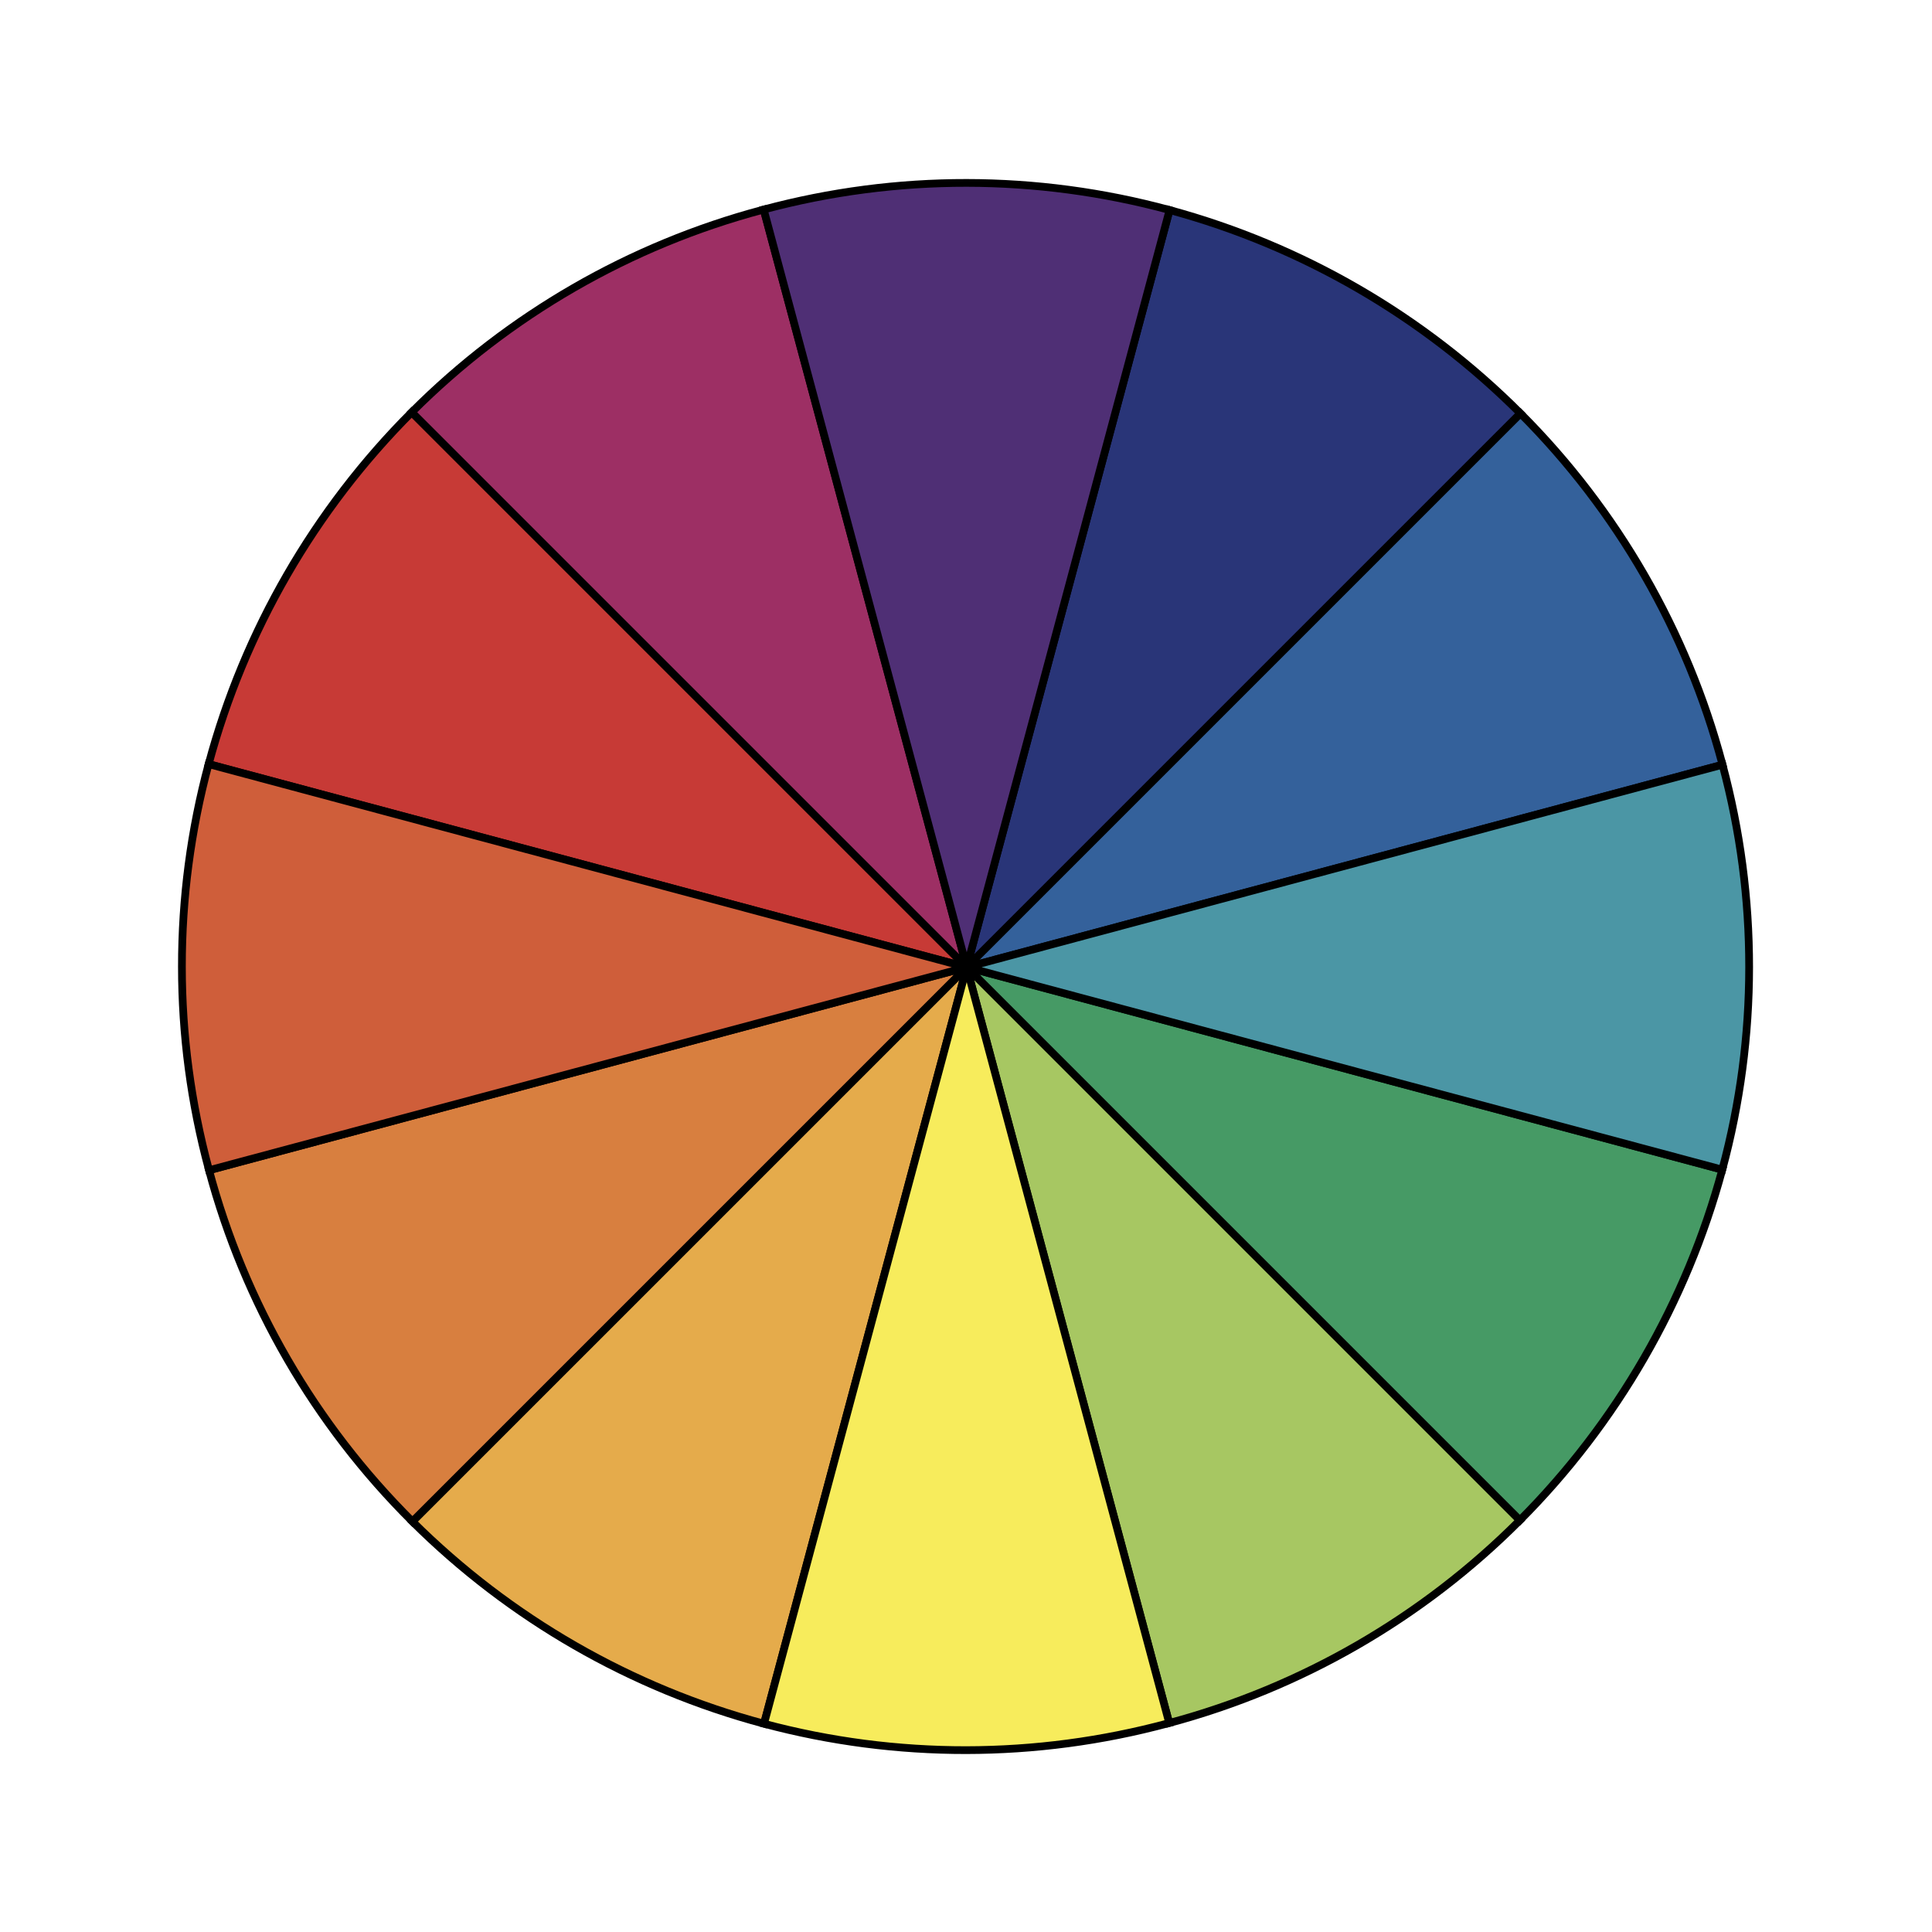
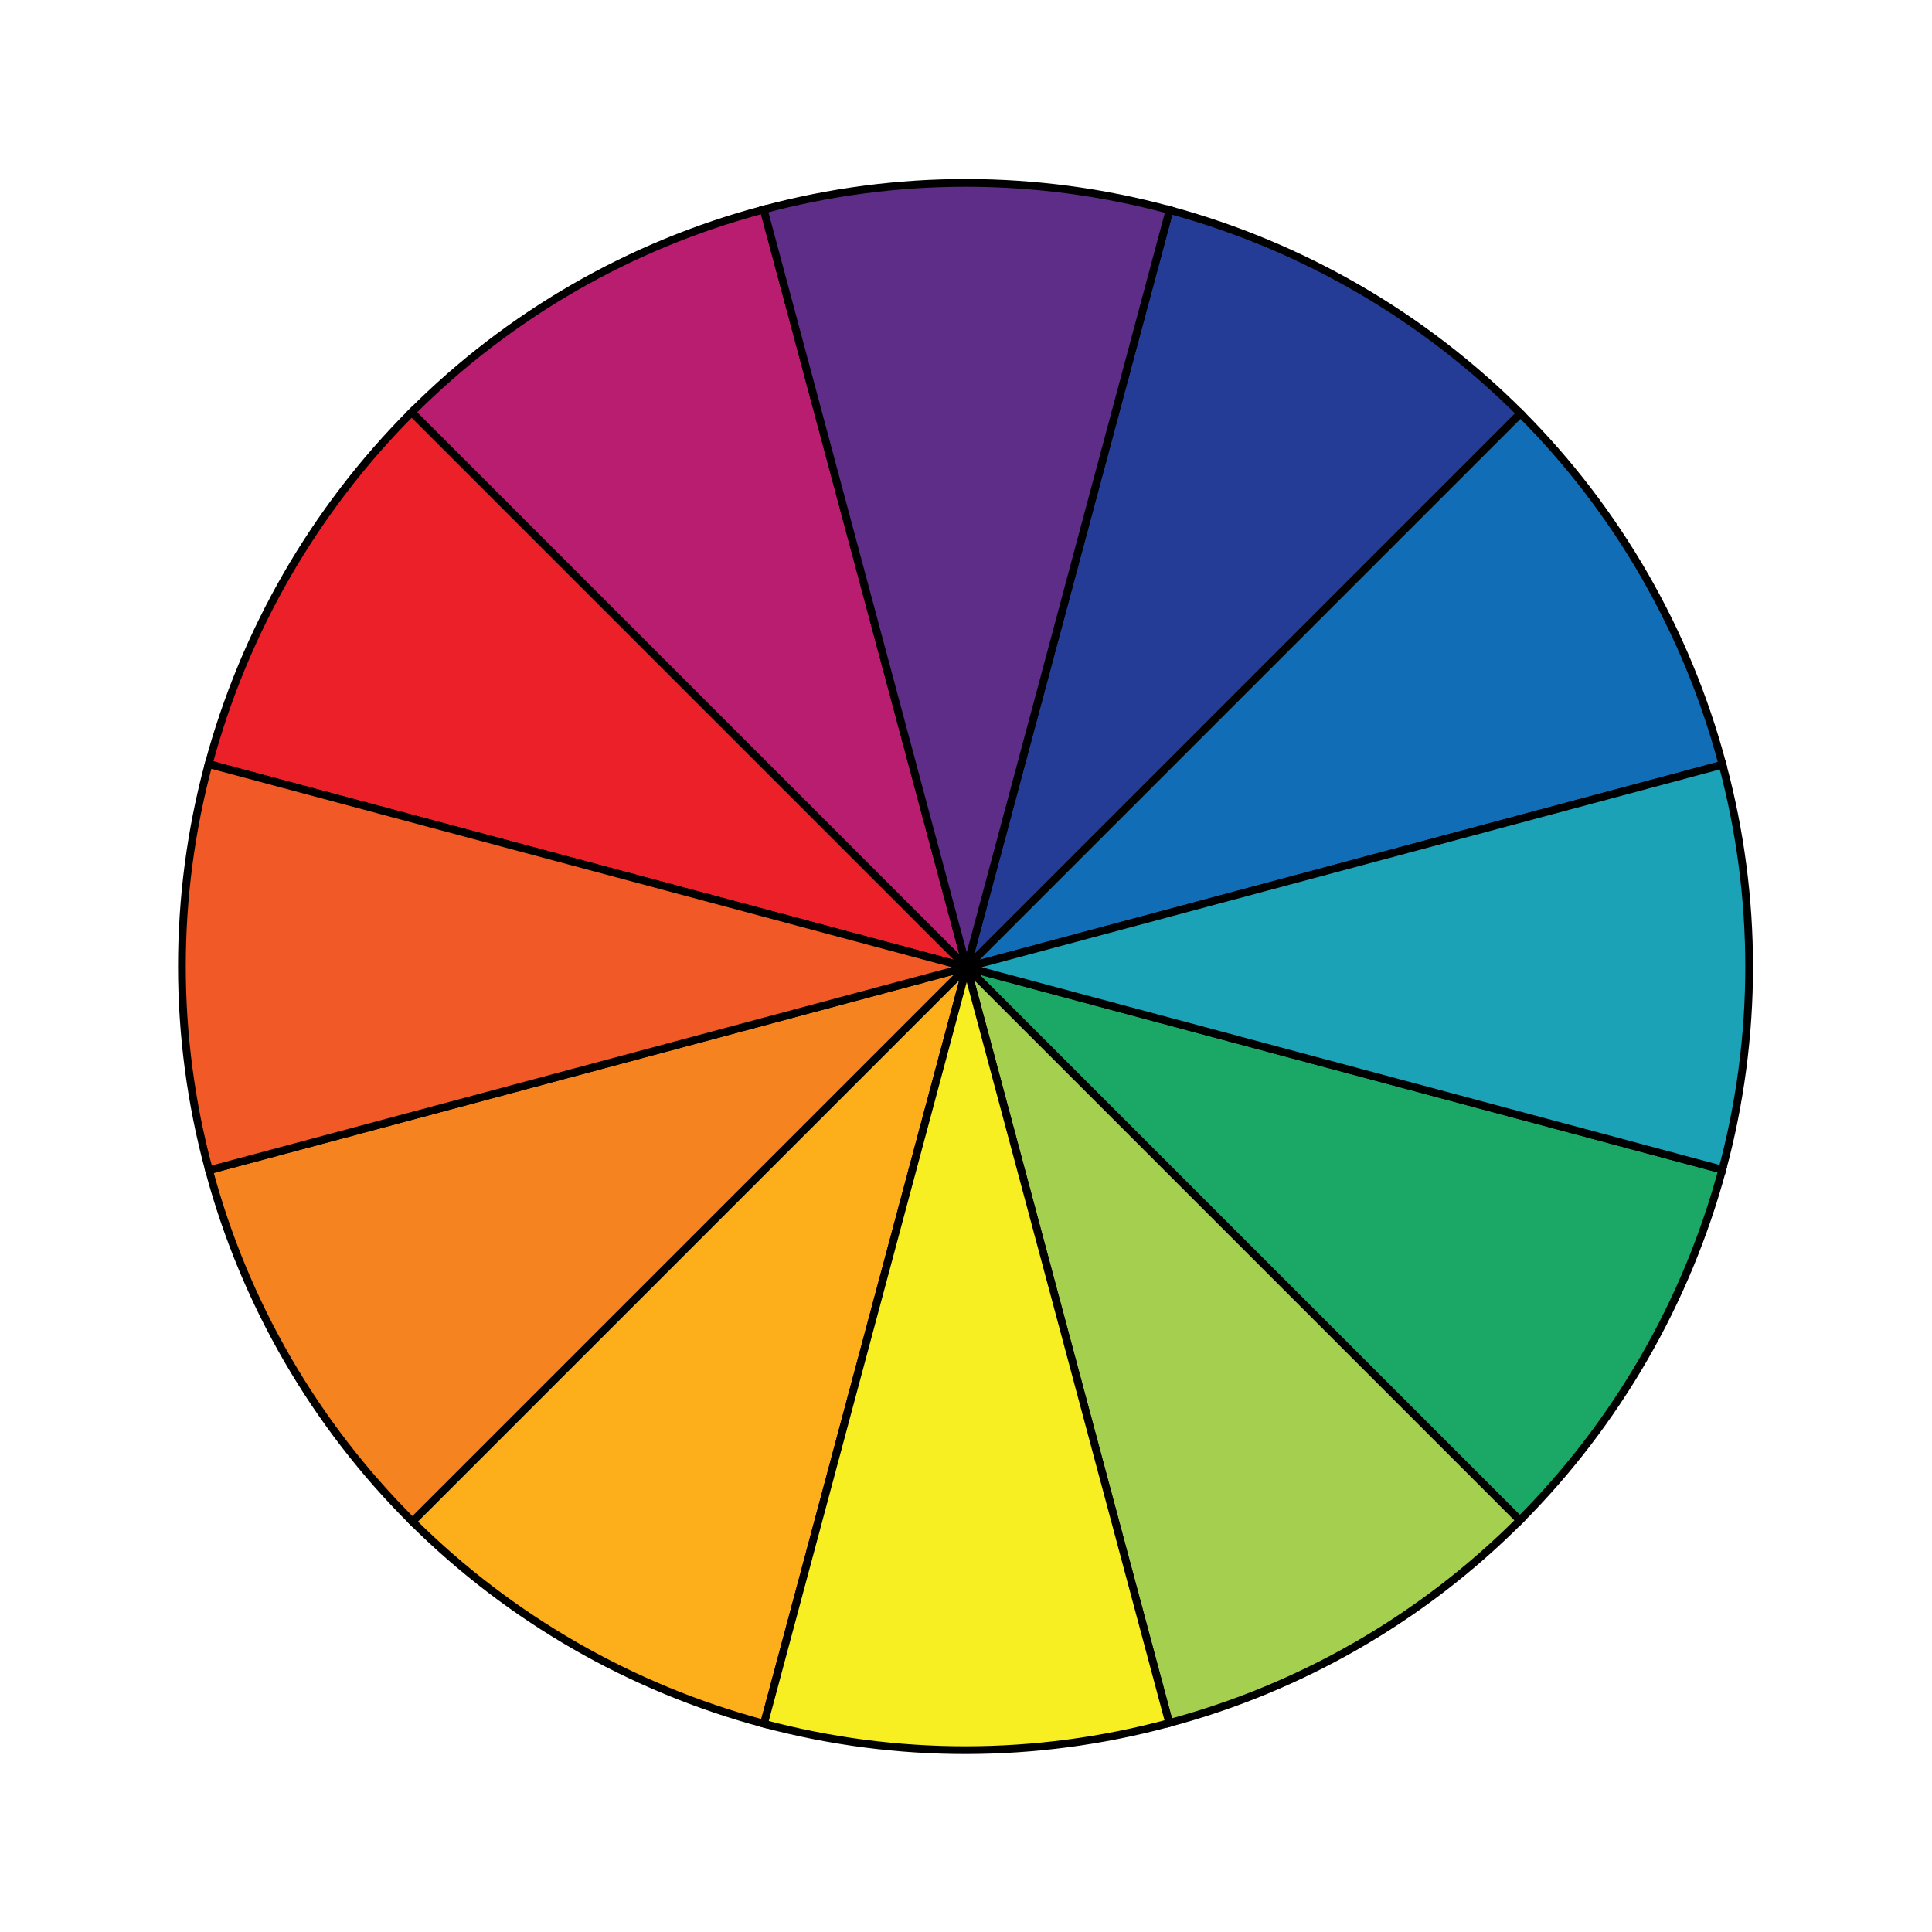
<svg xmlns="http://www.w3.org/2000/svg" id="Layer_1" data-name="Layer 1" viewBox="0 0 1000 1000">
  <defs>
-     <style>.cls-1{fill:#293578;}.cls-1,.cls-10,.cls-11,.cls-12,.cls-2,.cls-3,.cls-4,.cls-5,.cls-6,.cls-7,.cls-8,.cls-9{stroke:#000;stroke-miterlimit:10;stroke-width:4px;}.cls-2{fill:#34619b;}.cls-3{fill:#469a65;}.cls-4{fill:#a7c762;}.cls-5{fill:#e5ab4b;}.cls-6{fill:#d87f3f;}.cls-7{fill:#c73a36;}.cls-8{fill:#9d2f64;}.cls-9{fill:#cf5e3a;}.cls-10{fill:#f7ec5c;}.cls-11{fill:#4b96a5;}.cls-12{fill:#4f2f75;}</style>
+     <style>.cls-1{fill:#243c95;}.cls-1,.cls-10,.cls-11,.cls-12,.cls-2,.cls-3,.cls-4,.cls-5,.cls-6,.cls-7,.cls-8,.cls-9{stroke:#000;stroke-miterlimit:10;stroke-width:4px;}.cls-2{fill:#126db7;}.cls-3{fill:#1ba866;}.cls-4{fill:#a5cf4e;}.cls-5{fill:#fcae1b;}.cls-6{fill:#f5831f;}.cls-7{fill:#ec2028;}.cls-8{fill:#b81d70;}.cls-9{fill:#f15a26;}.cls-10{fill:#f8ef23;}.cls-11{fill:#1ca2b7;}.cls-12{fill:#5d2d88;}</style>
  </defs>
  <path class="cls-1" d="M787,214,500.37,500.63l105-391.92A407.53,407.53,0,0,1,787,214Z" />
  <path class="cls-2" d="M891.44,395.32l.13.49L500.37,500.63,787,214A403.57,403.57,0,0,1,891.44,395.32Z" />
  <path class="cls-3" d="M891.45,605.42a407.49,407.49,0,0,1-104.79,181.5L500.37,500.63Z" />
  <path class="cls-4" d="M786.66,786.92A403.67,403.67,0,0,1,605.19,891.83L500.37,500.63Z" />
  <path class="cls-5" d="M500.37,500.63,395.45,892.2a407.47,407.47,0,0,1-182-104.67Z" />
  <path class="cls-6" d="M500.37,500.63l-286.9,286.9A403.41,403.41,0,0,1,108.2,605.71Z" />
  <path class="cls-7" d="M500.37,500.63,108,395.49A407.31,407.31,0,0,1,213.11,213.37Z" />
  <path class="cls-8" d="M395.29,108.46,500.37,500.63,213.11,213.37a403.49,403.49,0,0,1,181.7-104.78Z" />
  <path class="cls-9" d="M500.37,500.63,108.2,605.71l-.13-.48a403.58,403.58,0,0,1-.1-209.74Z" />
  <path class="cls-10" d="M500.37,500.63l104.82,391.2-.48.13a403.7,403.7,0,0,1-209.26.24Z" />
  <path class="cls-11" d="M891.57,395.81a403.57,403.57,0,0,1-.12,209.61L500.37,500.63Z" />
  <path class="cls-12" d="M605.38,108.71l-105,391.92L395.29,108.46A403.45,403.45,0,0,1,605.38,108.71Z" />
</svg>
